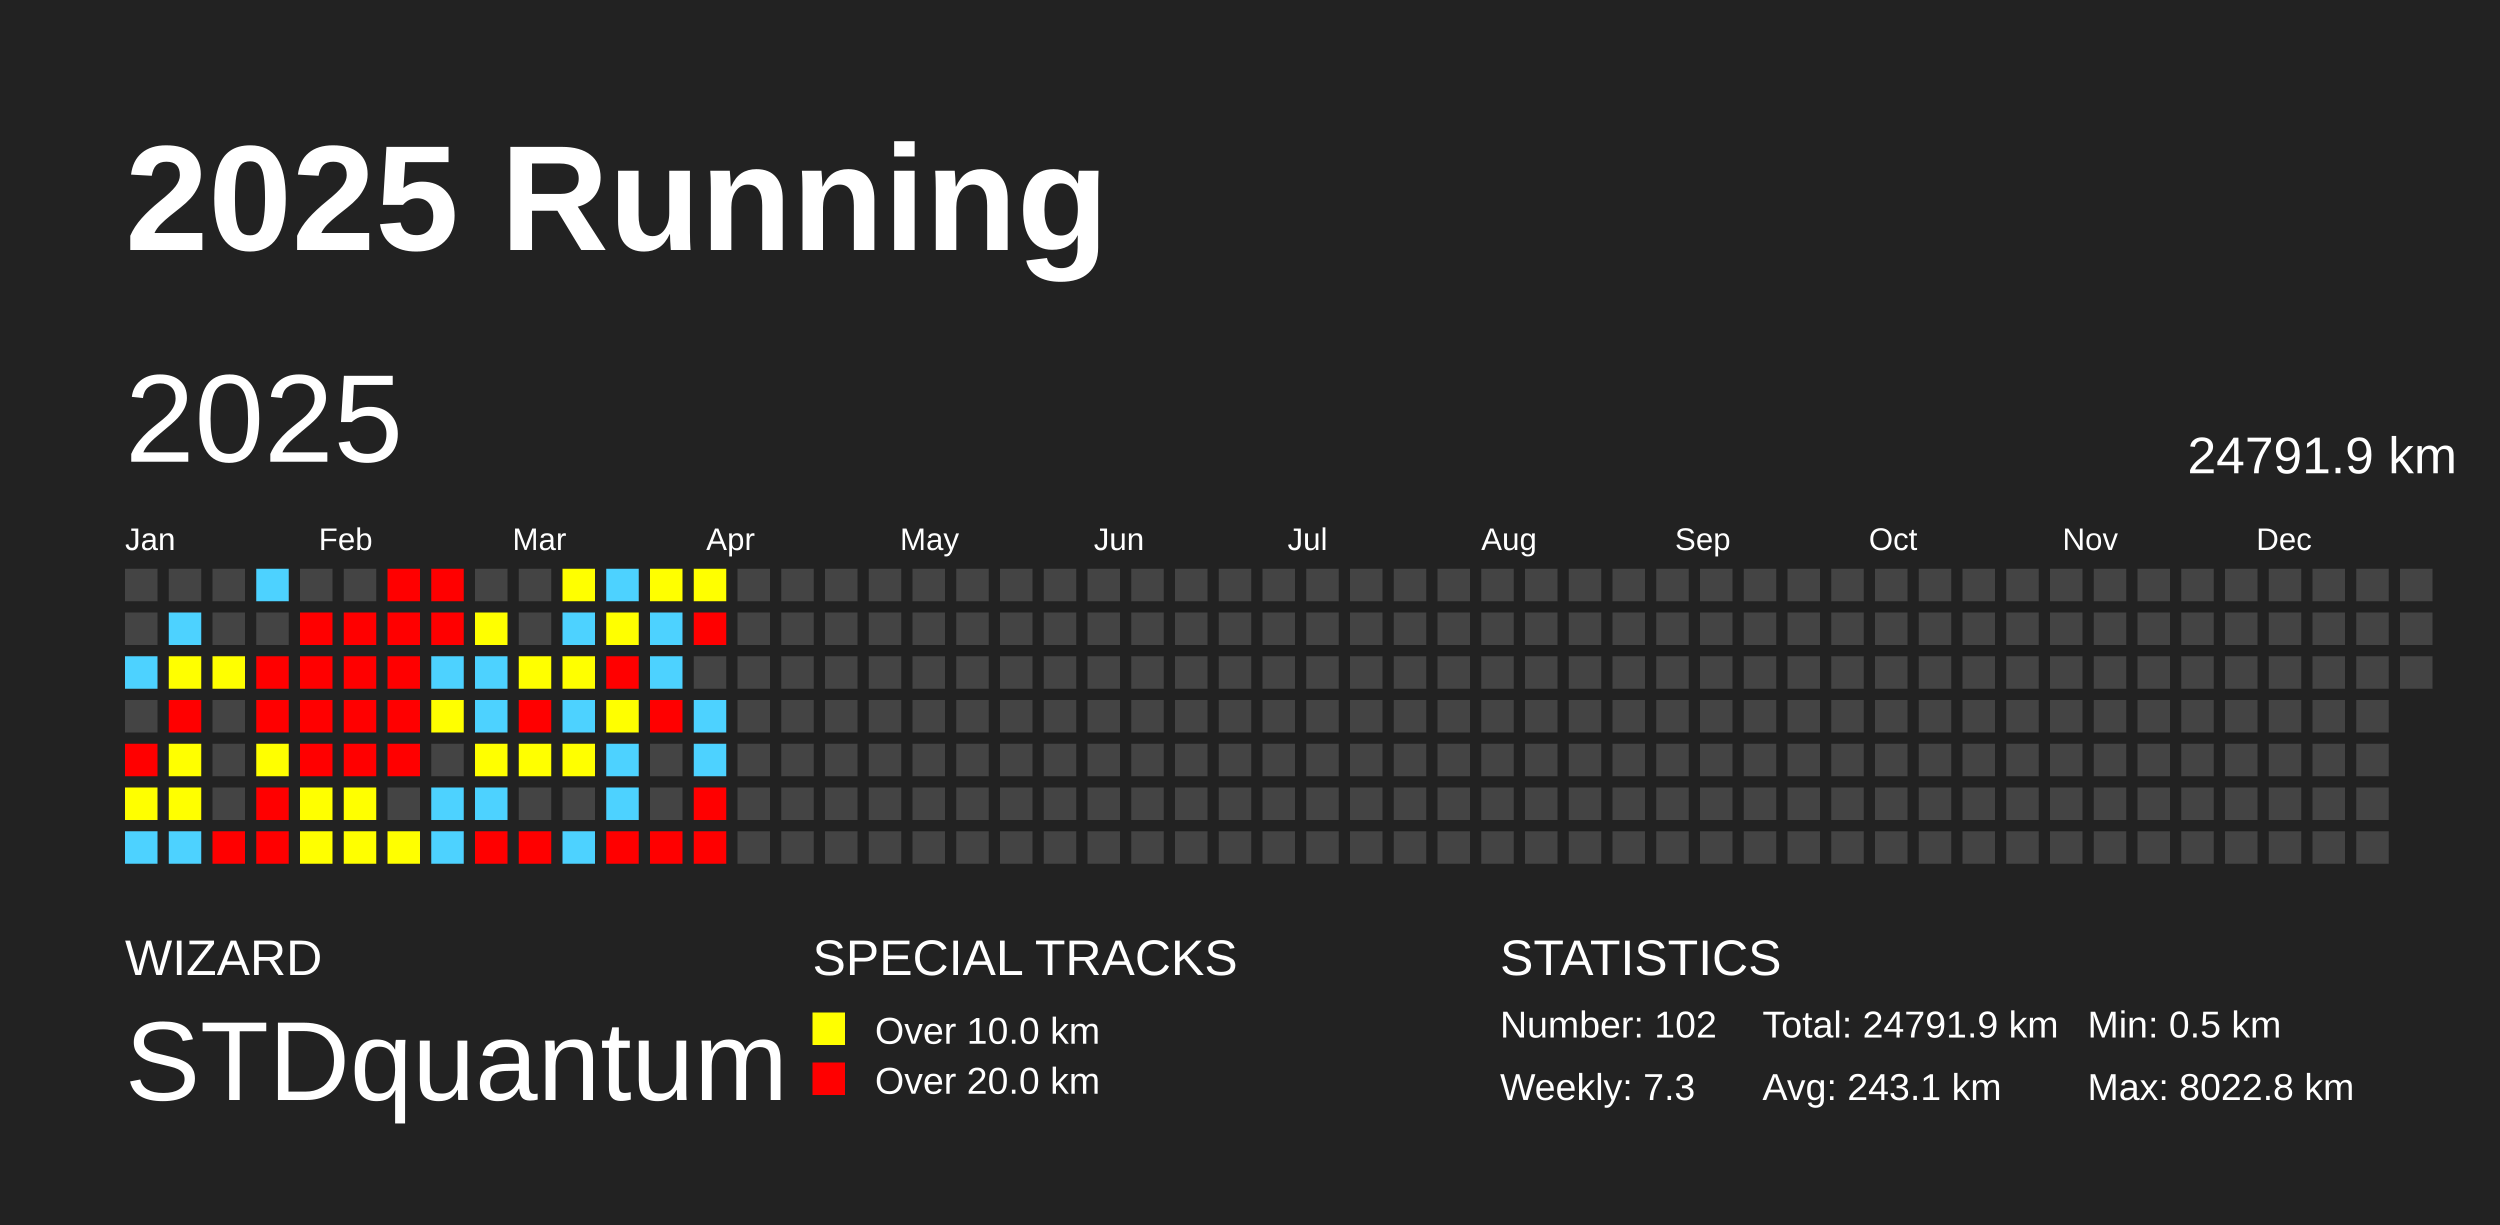
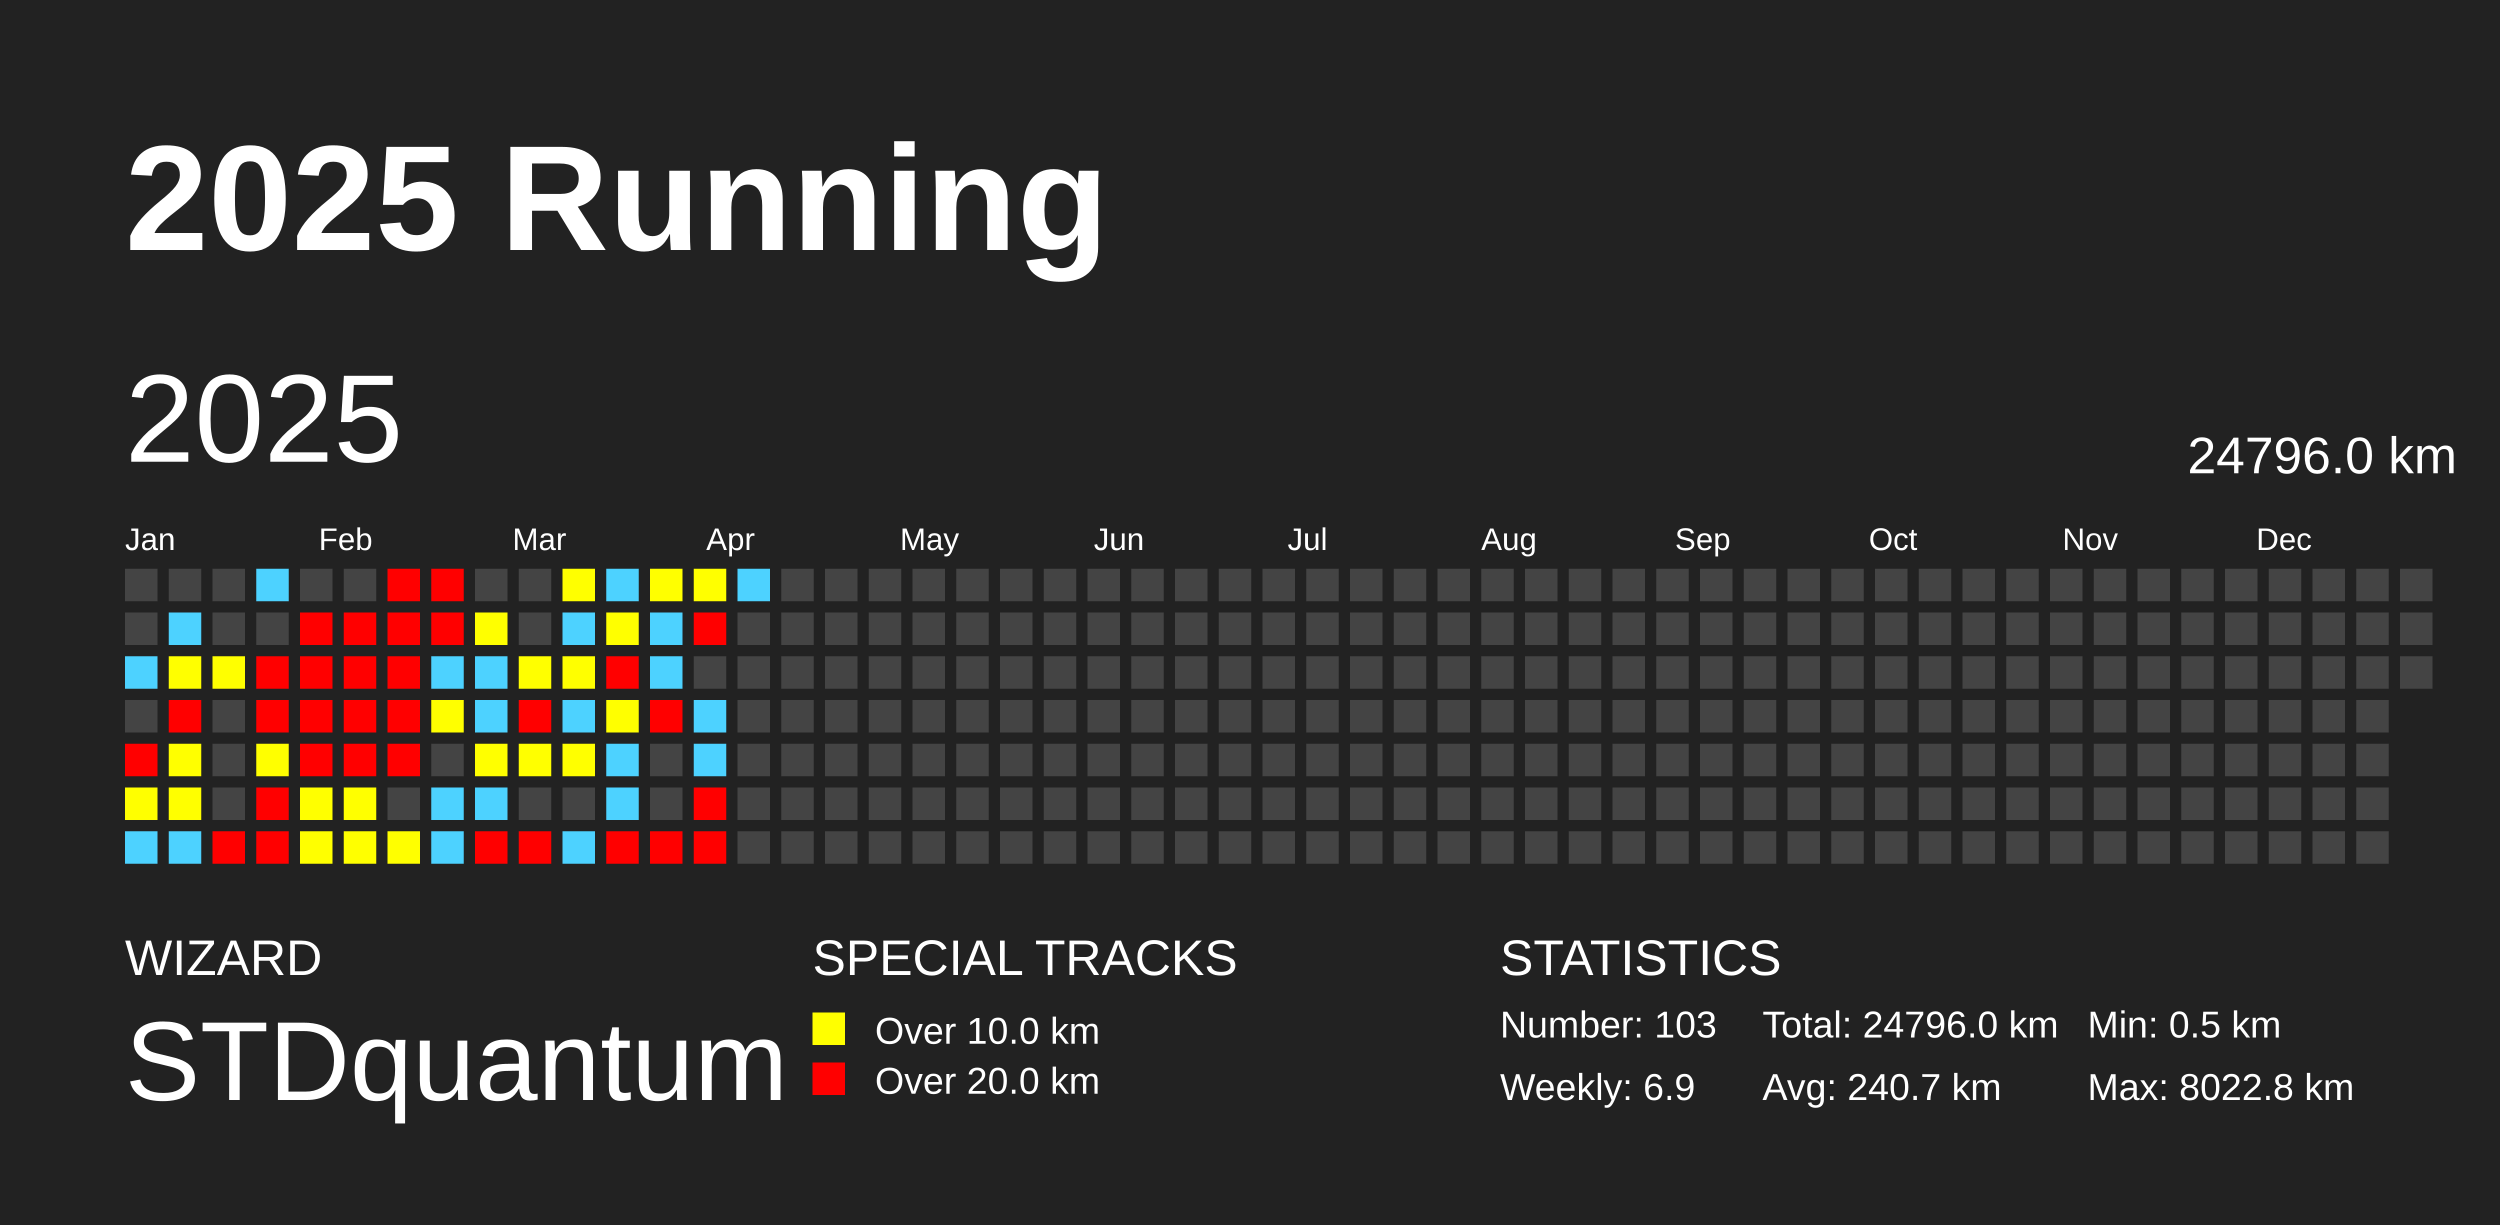
<svg xmlns="http://www.w3.org/2000/svg" baseProfile="full" height="98mm" version="1.1" viewBox="0,0,200,98" width="200mm">
  <defs />
  <rect fill="#222222" height="98" width="200" x="0" y="0" />
  <text fill="#FFFFFF" style="font-size:12px; font-family:Arial; font-weight:bold;" x="10" y="20">2025 Running</text>
  <text fill="#FFFFFF" style="font-size:4px; font-family:Arial" x="10" y="78">WIZARD</text>
  <text fill="#FFFFFF" style="font-size:9px; font-family:Arial" x="10" y="88">STDquantum</text>
  <text fill="#FFFFFF" style="font-size:4px; font-family:Arial" x="65" y="78">SPECIAL TRACKS</text>
  <rect fill="yellow" height="2.6" width="2.6" x="65" y="81" />
  <text fill="#FFFFFF" style="font-size:3px; font-family:Arial" x="70" y="83.5">Over 10.0 km</text>
  <rect fill="red" height="2.6" width="2.6" x="65" y="85" />
  <text fill="#FFFFFF" style="font-size:3px; font-family:Arial" x="70" y="87.5">Over 20.0 km</text>
  <text fill="#FFFFFF" style="font-size:4px; font-family:Arial" x="120" y="78">STATISTICS</text>
-   <text fill="#FFFFFF" style="font-size:3px; font-family:Arial" x="120" y="83">Number: 102</text>
-   <text fill="#FFFFFF" style="font-size:3px; font-family:Arial" x="120" y="88">Weekly: 7.3</text>
-   <text fill="#FFFFFF" style="font-size:3px; font-family:Arial" x="141" y="83">Total: 24791.9 km</text>
-   <text fill="#FFFFFF" style="font-size:3px; font-family:Arial" x="141" y="88">Avg: 243.1 km</text>
+   <text fill="#FFFFFF" style="font-size:3px; font-family:Arial" x="120" y="83">Number: 103</text>
+   <text fill="#FFFFFF" style="font-size:3px; font-family:Arial" x="120" y="88">Weekly: 6.9</text>
+   <text fill="#FFFFFF" style="font-size:3px; font-family:Arial" x="141" y="83">Total: 24796.0 km</text>
+   <text fill="#FFFFFF" style="font-size:3px; font-family:Arial" x="141" y="88">Avg: 240.7 km</text>
  <text fill="#FFFFFF" style="font-size:3px; font-family:Arial" x="167" y="83">Min: 0.5 km</text>
  <text fill="#FFFFFF" style="font-size:3px; font-family:Arial" x="167" y="88">Max: 8022.8 km</text>
  <text dominant-baseline="hanging" fill="#FFFFFF" style="font-size:10.0px; font-family:Arial;" x="10" y="30">2025</text>
-   <text dominant-baseline="hanging" fill="#FFFFFF" style="font-size:4.125px; font-family:Arial;" x="175" y="35">24791.9 km</text>
+   <text dominant-baseline="hanging" fill="#FFFFFF" style="font-size:4.125px; font-family:Arial;" x="175" y="35">24796.0 km</text>
  <text fill="#FFFFFF" style="font-size:2.5px; font-family:Arial" x="10.0" y="44">Jan</text>
  <text fill="#FFFFFF" style="font-size:2.5px; font-family:Arial" x="25.5" y="44">Feb</text>
  <text fill="#FFFFFF" style="font-size:2.5px; font-family:Arial" x="41.0" y="44">Mar</text>
  <text fill="#FFFFFF" style="font-size:2.5px; font-family:Arial" x="56.5" y="44">Apr</text>
  <text fill="#FFFFFF" style="font-size:2.5px; font-family:Arial" x="72.0" y="44">May</text>
  <text fill="#FFFFFF" style="font-size:2.5px; font-family:Arial" x="87.5" y="44">Jun</text>
  <text fill="#FFFFFF" style="font-size:2.5px; font-family:Arial" x="103.0" y="44">Jul</text>
  <text fill="#FFFFFF" style="font-size:2.5px; font-family:Arial" x="118.5" y="44">Aug</text>
  <text fill="#FFFFFF" style="font-size:2.5px; font-family:Arial" x="134.0" y="44">Sep</text>
  <text fill="#FFFFFF" style="font-size:2.5px; font-family:Arial" x="149.5" y="44">Oct</text>
  <text fill="#FFFFFF" style="font-size:2.5px; font-family:Arial" x="165.0" y="44">Nov</text>
  <text fill="#FFFFFF" style="font-size:2.5px; font-family:Arial" x="180.5" y="44">Dec</text>
  <rect fill="#444444" height="2.6" width="2.6" x="10.0" y="45.5" />
  <rect fill="#444444" height="2.6" width="2.6" x="10.0" y="49.0" />
  <rect fill="#4dd2ff" height="2.6" width="2.6" x="10.0" y="52.5" />
  <rect fill="#444444" height="2.6" width="2.6" x="10.0" y="56.0" />
  <rect fill="red" height="2.6" width="2.6" x="10.0" y="59.5" />
  <rect fill="#ffff00" height="2.6" width="2.6" x="10.0" y="63.0" />
  <rect fill="#4dd2ff" height="2.6" width="2.6" x="10.0" y="66.5" />
  <rect fill="#444444" height="2.6" width="2.6" x="13.5" y="45.5" />
  <rect fill="#4dd2ff" height="2.6" width="2.6" x="13.5" y="49.0" />
  <rect fill="#ffff00" height="2.6" width="2.6" x="13.5" y="52.5" />
  <rect fill="red" height="2.6" width="2.6" x="13.5" y="56.0" />
  <rect fill="#ffff00" height="2.6" width="2.6" x="13.5" y="59.5" />
  <rect fill="#ffff00" height="2.6" width="2.6" x="13.5" y="63.0" />
  <rect fill="#4dd2ff" height="2.6" width="2.6" x="13.5" y="66.5" />
  <rect fill="#444444" height="2.6" width="2.6" x="17.0" y="45.5" />
  <rect fill="#444444" height="2.6" width="2.6" x="17.0" y="49.0" />
  <rect fill="#ffff00" height="2.6" width="2.6" x="17.0" y="52.5" />
  <rect fill="#444444" height="2.6" width="2.6" x="17.0" y="56.0" />
  <rect fill="#444444" height="2.6" width="2.6" x="17.0" y="59.5" />
  <rect fill="#444444" height="2.6" width="2.6" x="17.0" y="63.0" />
  <rect fill="red" height="2.6" width="2.6" x="17.0" y="66.5" />
  <rect fill="#4dd2ff" height="2.6" width="2.6" x="20.5" y="45.5" />
  <rect fill="#444444" height="2.6" width="2.6" x="20.5" y="49.0" />
  <rect fill="red" height="2.6" width="2.6" x="20.5" y="52.5" />
  <rect fill="red" height="2.6" width="2.6" x="20.5" y="56.0" />
  <rect fill="#ffff00" height="2.6" width="2.6" x="20.5" y="59.5" />
  <rect fill="red" height="2.6" width="2.6" x="20.5" y="63.0" />
  <rect fill="red" height="2.6" width="2.6" x="20.5" y="66.5" />
  <rect fill="#444444" height="2.6" width="2.6" x="24.0" y="45.5" />
  <rect fill="red" height="2.6" width="2.6" x="24.0" y="49.0" />
  <rect fill="red" height="2.6" width="2.6" x="24.0" y="52.5" />
  <rect fill="red" height="2.6" width="2.6" x="24.0" y="56.0" />
  <rect fill="red" height="2.6" width="2.6" x="24.0" y="59.5" />
  <rect fill="#ffff00" height="2.6" width="2.6" x="24.0" y="63.0" />
  <rect fill="#ffff00" height="2.6" width="2.6" x="24.0" y="66.5" />
  <rect fill="#444444" height="2.6" width="2.6" x="27.5" y="45.5" />
  <rect fill="red" height="2.6" width="2.6" x="27.5" y="49.0" />
  <rect fill="red" height="2.6" width="2.6" x="27.5" y="52.5" />
  <rect fill="red" height="2.6" width="2.6" x="27.5" y="56.0" />
  <rect fill="red" height="2.6" width="2.6" x="27.5" y="59.5" />
  <rect fill="#ffff00" height="2.6" width="2.6" x="27.5" y="63.0" />
  <rect fill="#ffff00" height="2.6" width="2.6" x="27.5" y="66.5" />
  <rect fill="red" height="2.6" width="2.6" x="31.0" y="45.5" />
  <rect fill="red" height="2.6" width="2.6" x="31.0" y="49.0" />
  <rect fill="red" height="2.6" width="2.6" x="31.0" y="52.5" />
  <rect fill="red" height="2.6" width="2.6" x="31.0" y="56.0" />
  <rect fill="red" height="2.6" width="2.6" x="31.0" y="59.5" />
  <rect fill="#444444" height="2.6" width="2.6" x="31.0" y="63.0" />
  <rect fill="#ffff00" height="2.6" width="2.6" x="31.0" y="66.5" />
  <rect fill="red" height="2.6" width="2.6" x="34.5" y="45.5" />
  <rect fill="red" height="2.6" width="2.6" x="34.5" y="49.0" />
  <rect fill="#4dd2ff" height="2.6" width="2.6" x="34.5" y="52.5" />
  <rect fill="#ffff00" height="2.6" width="2.6" x="34.5" y="56.0" />
  <rect fill="#444444" height="2.6" width="2.6" x="34.5" y="59.5" />
  <rect fill="#4dd2ff" height="2.6" width="2.6" x="34.5" y="63.0" />
  <rect fill="#4dd2ff" height="2.6" width="2.6" x="34.5" y="66.5" />
  <rect fill="#444444" height="2.6" width="2.6" x="38.0" y="45.5" />
  <rect fill="#ffff00" height="2.6" width="2.6" x="38.0" y="49.0" />
  <rect fill="#4dd2ff" height="2.6" width="2.6" x="38.0" y="52.5" />
  <rect fill="#4dd2ff" height="2.6" width="2.6" x="38.0" y="56.0" />
  <rect fill="#ffff00" height="2.6" width="2.6" x="38.0" y="59.5" />
  <rect fill="#4dd2ff" height="2.6" width="2.6" x="38.0" y="63.0" />
  <rect fill="red" height="2.6" width="2.6" x="38.0" y="66.5" />
  <rect fill="#444444" height="2.6" width="2.6" x="41.5" y="45.5" />
  <rect fill="#444444" height="2.6" width="2.6" x="41.5" y="49.0" />
  <rect fill="#ffff00" height="2.6" width="2.6" x="41.5" y="52.5" />
  <rect fill="red" height="2.6" width="2.6" x="41.5" y="56.0" />
  <rect fill="#ffff00" height="2.6" width="2.6" x="41.5" y="59.5" />
  <rect fill="#444444" height="2.6" width="2.6" x="41.5" y="63.0" />
  <rect fill="red" height="2.6" width="2.6" x="41.5" y="66.5" />
  <rect fill="#ffff00" height="2.6" width="2.6" x="45.0" y="45.5" />
  <rect fill="#4dd2ff" height="2.6" width="2.6" x="45.0" y="49.0" />
  <rect fill="#ffff00" height="2.6" width="2.6" x="45.0" y="52.5" />
  <rect fill="#4dd2ff" height="2.6" width="2.6" x="45.0" y="56.0" />
  <rect fill="#ffff00" height="2.6" width="2.6" x="45.0" y="59.5" />
  <rect fill="#444444" height="2.6" width="2.6" x="45.0" y="63.0" />
  <rect fill="#4dd2ff" height="2.6" width="2.6" x="45.0" y="66.5" />
  <rect fill="#4dd2ff" height="2.6" width="2.6" x="48.5" y="45.5" />
  <rect fill="#ffff00" height="2.6" width="2.6" x="48.5" y="49.0" />
  <rect fill="red" height="2.6" width="2.6" x="48.5" y="52.5" />
  <rect fill="#ffff00" height="2.6" width="2.6" x="48.5" y="56.0" />
  <rect fill="#4dd2ff" height="2.6" width="2.6" x="48.5" y="59.5" />
  <rect fill="#4dd2ff" height="2.6" width="2.6" x="48.5" y="63.0" />
  <rect fill="red" height="2.6" width="2.6" x="48.5" y="66.5" />
  <rect fill="#ffff00" height="2.6" width="2.6" x="52.0" y="45.5" />
  <rect fill="#4dd2ff" height="2.6" width="2.6" x="52.0" y="49.0" />
  <rect fill="#4dd2ff" height="2.6" width="2.6" x="52.0" y="52.5" />
  <rect fill="red" height="2.6" width="2.6" x="52.0" y="56.0" />
  <rect fill="#444444" height="2.6" width="2.6" x="52.0" y="59.5" />
  <rect fill="#444444" height="2.6" width="2.6" x="52.0" y="63.0" />
  <rect fill="red" height="2.6" width="2.6" x="52.0" y="66.5" />
  <rect fill="#ffff00" height="2.6" width="2.6" x="55.5" y="45.5" />
  <rect fill="red" height="2.6" width="2.6" x="55.5" y="49.0" />
  <rect fill="#444444" height="2.6" width="2.6" x="55.5" y="52.5" />
  <rect fill="#4dd2ff" height="2.6" width="2.6" x="55.5" y="56.0" />
  <rect fill="#4dd2ff" height="2.6" width="2.6" x="55.5" y="59.5" />
  <rect fill="red" height="2.6" width="2.6" x="55.5" y="63.0" />
  <rect fill="red" height="2.6" width="2.6" x="55.5" y="66.5" />
-   <rect fill="#444444" height="2.6" width="2.6" x="59.0" y="45.5" />
+   <rect fill="#4dd2ff" height="2.6" width="2.6" x="59.0" y="45.5" />
  <rect fill="#444444" height="2.6" width="2.6" x="59.0" y="49.0" />
  <rect fill="#444444" height="2.6" width="2.6" x="59.0" y="52.5" />
  <rect fill="#444444" height="2.6" width="2.6" x="59.0" y="56.0" />
  <rect fill="#444444" height="2.6" width="2.6" x="59.0" y="59.5" />
  <rect fill="#444444" height="2.6" width="2.6" x="59.0" y="63.0" />
  <rect fill="#444444" height="2.6" width="2.6" x="59.0" y="66.5" />
  <rect fill="#444444" height="2.6" width="2.6" x="62.5" y="45.5" />
  <rect fill="#444444" height="2.6" width="2.6" x="62.5" y="49.0" />
  <rect fill="#444444" height="2.6" width="2.6" x="62.5" y="52.5" />
  <rect fill="#444444" height="2.6" width="2.6" x="62.5" y="56.0" />
  <rect fill="#444444" height="2.6" width="2.6" x="62.5" y="59.5" />
  <rect fill="#444444" height="2.6" width="2.6" x="62.5" y="63.0" />
  <rect fill="#444444" height="2.6" width="2.6" x="62.5" y="66.5" />
  <rect fill="#444444" height="2.6" width="2.6" x="66.0" y="45.5" />
  <rect fill="#444444" height="2.6" width="2.6" x="66.0" y="49.0" />
  <rect fill="#444444" height="2.6" width="2.6" x="66.0" y="52.5" />
  <rect fill="#444444" height="2.6" width="2.6" x="66.0" y="56.0" />
  <rect fill="#444444" height="2.6" width="2.6" x="66.0" y="59.5" />
  <rect fill="#444444" height="2.6" width="2.6" x="66.0" y="63.0" />
  <rect fill="#444444" height="2.6" width="2.6" x="66.0" y="66.5" />
  <rect fill="#444444" height="2.6" width="2.6" x="69.5" y="45.5" />
  <rect fill="#444444" height="2.6" width="2.6" x="69.5" y="49.0" />
  <rect fill="#444444" height="2.6" width="2.6" x="69.5" y="52.5" />
  <rect fill="#444444" height="2.6" width="2.6" x="69.5" y="56.0" />
  <rect fill="#444444" height="2.6" width="2.6" x="69.5" y="59.5" />
  <rect fill="#444444" height="2.6" width="2.6" x="69.5" y="63.0" />
  <rect fill="#444444" height="2.6" width="2.6" x="69.5" y="66.5" />
  <rect fill="#444444" height="2.6" width="2.6" x="73.0" y="45.5" />
  <rect fill="#444444" height="2.6" width="2.6" x="73.0" y="49.0" />
  <rect fill="#444444" height="2.6" width="2.6" x="73.0" y="52.5" />
  <rect fill="#444444" height="2.6" width="2.6" x="73.0" y="56.0" />
  <rect fill="#444444" height="2.6" width="2.6" x="73.0" y="59.5" />
  <rect fill="#444444" height="2.6" width="2.6" x="73.0" y="63.0" />
  <rect fill="#444444" height="2.6" width="2.6" x="73.0" y="66.5" />
  <rect fill="#444444" height="2.6" width="2.6" x="76.5" y="45.5" />
  <rect fill="#444444" height="2.6" width="2.6" x="76.5" y="49.0" />
  <rect fill="#444444" height="2.6" width="2.6" x="76.5" y="52.5" />
  <rect fill="#444444" height="2.6" width="2.6" x="76.5" y="56.0" />
  <rect fill="#444444" height="2.6" width="2.6" x="76.5" y="59.5" />
  <rect fill="#444444" height="2.6" width="2.6" x="76.5" y="63.0" />
  <rect fill="#444444" height="2.6" width="2.6" x="76.5" y="66.5" />
  <rect fill="#444444" height="2.6" width="2.6" x="80.0" y="45.5" />
  <rect fill="#444444" height="2.6" width="2.6" x="80.0" y="49.0" />
  <rect fill="#444444" height="2.6" width="2.6" x="80.0" y="52.5" />
  <rect fill="#444444" height="2.6" width="2.6" x="80.0" y="56.0" />
  <rect fill="#444444" height="2.6" width="2.6" x="80.0" y="59.5" />
  <rect fill="#444444" height="2.6" width="2.6" x="80.0" y="63.0" />
  <rect fill="#444444" height="2.6" width="2.6" x="80.0" y="66.5" />
  <rect fill="#444444" height="2.6" width="2.6" x="83.5" y="45.5" />
  <rect fill="#444444" height="2.6" width="2.6" x="83.5" y="49.0" />
  <rect fill="#444444" height="2.6" width="2.6" x="83.5" y="52.5" />
  <rect fill="#444444" height="2.6" width="2.6" x="83.5" y="56.0" />
  <rect fill="#444444" height="2.6" width="2.6" x="83.5" y="59.5" />
  <rect fill="#444444" height="2.6" width="2.6" x="83.5" y="63.0" />
  <rect fill="#444444" height="2.6" width="2.6" x="83.5" y="66.5" />
  <rect fill="#444444" height="2.6" width="2.6" x="87.0" y="45.5" />
  <rect fill="#444444" height="2.6" width="2.6" x="87.0" y="49.0" />
  <rect fill="#444444" height="2.6" width="2.6" x="87.0" y="52.5" />
  <rect fill="#444444" height="2.6" width="2.6" x="87.0" y="56.0" />
  <rect fill="#444444" height="2.6" width="2.6" x="87.0" y="59.5" />
  <rect fill="#444444" height="2.6" width="2.6" x="87.0" y="63.0" />
  <rect fill="#444444" height="2.6" width="2.6" x="87.0" y="66.5" />
  <rect fill="#444444" height="2.6" width="2.6" x="90.5" y="45.5" />
  <rect fill="#444444" height="2.6" width="2.6" x="90.5" y="49.0" />
  <rect fill="#444444" height="2.6" width="2.6" x="90.5" y="52.5" />
  <rect fill="#444444" height="2.6" width="2.6" x="90.5" y="56.0" />
  <rect fill="#444444" height="2.6" width="2.6" x="90.5" y="59.5" />
  <rect fill="#444444" height="2.6" width="2.6" x="90.5" y="63.0" />
  <rect fill="#444444" height="2.6" width="2.6" x="90.5" y="66.5" />
  <rect fill="#444444" height="2.6" width="2.6" x="94.0" y="45.5" />
  <rect fill="#444444" height="2.6" width="2.6" x="94.0" y="49.0" />
  <rect fill="#444444" height="2.6" width="2.6" x="94.0" y="52.5" />
  <rect fill="#444444" height="2.6" width="2.6" x="94.0" y="56.0" />
  <rect fill="#444444" height="2.6" width="2.6" x="94.0" y="59.5" />
  <rect fill="#444444" height="2.6" width="2.6" x="94.0" y="63.0" />
  <rect fill="#444444" height="2.6" width="2.6" x="94.0" y="66.5" />
  <rect fill="#444444" height="2.6" width="2.6" x="97.5" y="45.5" />
  <rect fill="#444444" height="2.6" width="2.6" x="97.5" y="49.0" />
  <rect fill="#444444" height="2.6" width="2.6" x="97.5" y="52.5" />
  <rect fill="#444444" height="2.6" width="2.6" x="97.5" y="56.0" />
  <rect fill="#444444" height="2.6" width="2.6" x="97.5" y="59.5" />
  <rect fill="#444444" height="2.6" width="2.6" x="97.5" y="63.0" />
  <rect fill="#444444" height="2.6" width="2.6" x="97.5" y="66.5" />
  <rect fill="#444444" height="2.6" width="2.6" x="101.0" y="45.5" />
  <rect fill="#444444" height="2.6" width="2.6" x="101.0" y="49.0" />
  <rect fill="#444444" height="2.6" width="2.6" x="101.0" y="52.5" />
  <rect fill="#444444" height="2.6" width="2.6" x="101.0" y="56.0" />
  <rect fill="#444444" height="2.6" width="2.6" x="101.0" y="59.5" />
  <rect fill="#444444" height="2.6" width="2.6" x="101.0" y="63.0" />
  <rect fill="#444444" height="2.6" width="2.6" x="101.0" y="66.5" />
  <rect fill="#444444" height="2.6" width="2.6" x="104.5" y="45.5" />
  <rect fill="#444444" height="2.6" width="2.6" x="104.5" y="49.0" />
  <rect fill="#444444" height="2.6" width="2.6" x="104.5" y="52.5" />
  <rect fill="#444444" height="2.6" width="2.6" x="104.5" y="56.0" />
  <rect fill="#444444" height="2.6" width="2.6" x="104.5" y="59.5" />
  <rect fill="#444444" height="2.6" width="2.6" x="104.5" y="63.0" />
  <rect fill="#444444" height="2.6" width="2.6" x="104.5" y="66.5" />
  <rect fill="#444444" height="2.6" width="2.6" x="108.0" y="45.5" />
  <rect fill="#444444" height="2.6" width="2.6" x="108.0" y="49.0" />
  <rect fill="#444444" height="2.6" width="2.6" x="108.0" y="52.5" />
  <rect fill="#444444" height="2.6" width="2.6" x="108.0" y="56.0" />
  <rect fill="#444444" height="2.6" width="2.6" x="108.0" y="59.5" />
  <rect fill="#444444" height="2.6" width="2.6" x="108.0" y="63.0" />
  <rect fill="#444444" height="2.6" width="2.6" x="108.0" y="66.5" />
  <rect fill="#444444" height="2.6" width="2.6" x="111.5" y="45.5" />
  <rect fill="#444444" height="2.6" width="2.6" x="111.5" y="49.0" />
  <rect fill="#444444" height="2.6" width="2.6" x="111.5" y="52.5" />
  <rect fill="#444444" height="2.6" width="2.6" x="111.5" y="56.0" />
  <rect fill="#444444" height="2.6" width="2.6" x="111.5" y="59.5" />
  <rect fill="#444444" height="2.6" width="2.6" x="111.5" y="63.0" />
  <rect fill="#444444" height="2.6" width="2.6" x="111.5" y="66.5" />
  <rect fill="#444444" height="2.6" width="2.6" x="115.0" y="45.5" />
  <rect fill="#444444" height="2.6" width="2.6" x="115.0" y="49.0" />
  <rect fill="#444444" height="2.6" width="2.6" x="115.0" y="52.5" />
  <rect fill="#444444" height="2.6" width="2.6" x="115.0" y="56.0" />
  <rect fill="#444444" height="2.6" width="2.6" x="115.0" y="59.5" />
  <rect fill="#444444" height="2.6" width="2.6" x="115.0" y="63.0" />
  <rect fill="#444444" height="2.6" width="2.6" x="115.0" y="66.5" />
  <rect fill="#444444" height="2.6" width="2.6" x="118.5" y="45.5" />
  <rect fill="#444444" height="2.6" width="2.6" x="118.5" y="49.0" />
  <rect fill="#444444" height="2.6" width="2.6" x="118.5" y="52.5" />
  <rect fill="#444444" height="2.6" width="2.6" x="118.5" y="56.0" />
  <rect fill="#444444" height="2.6" width="2.6" x="118.5" y="59.5" />
  <rect fill="#444444" height="2.6" width="2.6" x="118.5" y="63.0" />
  <rect fill="#444444" height="2.6" width="2.6" x="118.5" y="66.5" />
  <rect fill="#444444" height="2.6" width="2.6" x="122.0" y="45.5" />
  <rect fill="#444444" height="2.6" width="2.6" x="122.0" y="49.0" />
  <rect fill="#444444" height="2.6" width="2.6" x="122.0" y="52.5" />
  <rect fill="#444444" height="2.6" width="2.6" x="122.0" y="56.0" />
  <rect fill="#444444" height="2.6" width="2.6" x="122.0" y="59.5" />
  <rect fill="#444444" height="2.6" width="2.6" x="122.0" y="63.0" />
  <rect fill="#444444" height="2.6" width="2.6" x="122.0" y="66.5" />
  <rect fill="#444444" height="2.6" width="2.6" x="125.5" y="45.5" />
  <rect fill="#444444" height="2.6" width="2.6" x="125.5" y="49.0" />
  <rect fill="#444444" height="2.6" width="2.6" x="125.5" y="52.5" />
  <rect fill="#444444" height="2.6" width="2.6" x="125.5" y="56.0" />
  <rect fill="#444444" height="2.6" width="2.6" x="125.5" y="59.5" />
  <rect fill="#444444" height="2.6" width="2.6" x="125.5" y="63.0" />
  <rect fill="#444444" height="2.6" width="2.6" x="125.5" y="66.5" />
  <rect fill="#444444" height="2.6" width="2.6" x="129.0" y="45.5" />
  <rect fill="#444444" height="2.6" width="2.6" x="129.0" y="49.0" />
  <rect fill="#444444" height="2.6" width="2.6" x="129.0" y="52.5" />
  <rect fill="#444444" height="2.6" width="2.6" x="129.0" y="56.0" />
  <rect fill="#444444" height="2.6" width="2.6" x="129.0" y="59.5" />
  <rect fill="#444444" height="2.6" width="2.6" x="129.0" y="63.0" />
  <rect fill="#444444" height="2.6" width="2.6" x="129.0" y="66.5" />
  <rect fill="#444444" height="2.6" width="2.6" x="132.5" y="45.5" />
  <rect fill="#444444" height="2.6" width="2.6" x="132.5" y="49.0" />
  <rect fill="#444444" height="2.6" width="2.6" x="132.5" y="52.5" />
  <rect fill="#444444" height="2.6" width="2.6" x="132.5" y="56.0" />
  <rect fill="#444444" height="2.6" width="2.6" x="132.5" y="59.5" />
  <rect fill="#444444" height="2.6" width="2.6" x="132.5" y="63.0" />
  <rect fill="#444444" height="2.6" width="2.6" x="132.5" y="66.5" />
  <rect fill="#444444" height="2.6" width="2.6" x="136.0" y="45.5" />
  <rect fill="#444444" height="2.6" width="2.6" x="136.0" y="49.0" />
  <rect fill="#444444" height="2.6" width="2.6" x="136.0" y="52.5" />
  <rect fill="#444444" height="2.6" width="2.6" x="136.0" y="56.0" />
  <rect fill="#444444" height="2.6" width="2.6" x="136.0" y="59.5" />
  <rect fill="#444444" height="2.6" width="2.6" x="136.0" y="63.0" />
  <rect fill="#444444" height="2.6" width="2.6" x="136.0" y="66.5" />
  <rect fill="#444444" height="2.6" width="2.6" x="139.5" y="45.5" />
  <rect fill="#444444" height="2.6" width="2.6" x="139.5" y="49.0" />
  <rect fill="#444444" height="2.6" width="2.6" x="139.5" y="52.5" />
  <rect fill="#444444" height="2.6" width="2.6" x="139.5" y="56.0" />
  <rect fill="#444444" height="2.6" width="2.6" x="139.5" y="59.5" />
  <rect fill="#444444" height="2.6" width="2.6" x="139.5" y="63.0" />
  <rect fill="#444444" height="2.6" width="2.6" x="139.5" y="66.5" />
  <rect fill="#444444" height="2.6" width="2.6" x="143.0" y="45.5" />
  <rect fill="#444444" height="2.6" width="2.6" x="143.0" y="49.0" />
  <rect fill="#444444" height="2.6" width="2.6" x="143.0" y="52.5" />
  <rect fill="#444444" height="2.6" width="2.6" x="143.0" y="56.0" />
  <rect fill="#444444" height="2.6" width="2.6" x="143.0" y="59.5" />
  <rect fill="#444444" height="2.6" width="2.6" x="143.0" y="63.0" />
  <rect fill="#444444" height="2.6" width="2.6" x="143.0" y="66.5" />
  <rect fill="#444444" height="2.6" width="2.6" x="146.5" y="45.5" />
  <rect fill="#444444" height="2.6" width="2.6" x="146.5" y="49.0" />
  <rect fill="#444444" height="2.6" width="2.6" x="146.5" y="52.5" />
  <rect fill="#444444" height="2.6" width="2.6" x="146.5" y="56.0" />
  <rect fill="#444444" height="2.6" width="2.6" x="146.5" y="59.5" />
  <rect fill="#444444" height="2.6" width="2.6" x="146.5" y="63.0" />
  <rect fill="#444444" height="2.6" width="2.6" x="146.5" y="66.5" />
  <rect fill="#444444" height="2.6" width="2.6" x="150.0" y="45.5" />
  <rect fill="#444444" height="2.6" width="2.6" x="150.0" y="49.0" />
  <rect fill="#444444" height="2.6" width="2.6" x="150.0" y="52.5" />
  <rect fill="#444444" height="2.6" width="2.6" x="150.0" y="56.0" />
  <rect fill="#444444" height="2.6" width="2.6" x="150.0" y="59.5" />
  <rect fill="#444444" height="2.6" width="2.6" x="150.0" y="63.0" />
  <rect fill="#444444" height="2.6" width="2.6" x="150.0" y="66.5" />
  <rect fill="#444444" height="2.6" width="2.6" x="153.5" y="45.5" />
  <rect fill="#444444" height="2.6" width="2.6" x="153.5" y="49.0" />
  <rect fill="#444444" height="2.6" width="2.6" x="153.5" y="52.5" />
  <rect fill="#444444" height="2.6" width="2.6" x="153.5" y="56.0" />
  <rect fill="#444444" height="2.6" width="2.6" x="153.5" y="59.5" />
  <rect fill="#444444" height="2.6" width="2.6" x="153.5" y="63.0" />
  <rect fill="#444444" height="2.6" width="2.6" x="153.5" y="66.5" />
  <rect fill="#444444" height="2.6" width="2.6" x="157.0" y="45.5" />
  <rect fill="#444444" height="2.6" width="2.6" x="157.0" y="49.0" />
  <rect fill="#444444" height="2.6" width="2.6" x="157.0" y="52.5" />
  <rect fill="#444444" height="2.6" width="2.6" x="157.0" y="56.0" />
  <rect fill="#444444" height="2.6" width="2.6" x="157.0" y="59.5" />
  <rect fill="#444444" height="2.6" width="2.6" x="157.0" y="63.0" />
  <rect fill="#444444" height="2.6" width="2.6" x="157.0" y="66.5" />
  <rect fill="#444444" height="2.6" width="2.6" x="160.5" y="45.5" />
  <rect fill="#444444" height="2.6" width="2.6" x="160.5" y="49.0" />
  <rect fill="#444444" height="2.6" width="2.6" x="160.5" y="52.5" />
  <rect fill="#444444" height="2.6" width="2.6" x="160.5" y="56.0" />
  <rect fill="#444444" height="2.6" width="2.6" x="160.5" y="59.5" />
  <rect fill="#444444" height="2.6" width="2.6" x="160.5" y="63.0" />
  <rect fill="#444444" height="2.6" width="2.6" x="160.5" y="66.5" />
  <rect fill="#444444" height="2.6" width="2.6" x="164.0" y="45.5" />
  <rect fill="#444444" height="2.6" width="2.6" x="164.0" y="49.0" />
  <rect fill="#444444" height="2.6" width="2.6" x="164.0" y="52.5" />
  <rect fill="#444444" height="2.6" width="2.6" x="164.0" y="56.0" />
  <rect fill="#444444" height="2.6" width="2.6" x="164.0" y="59.5" />
  <rect fill="#444444" height="2.6" width="2.6" x="164.0" y="63.0" />
  <rect fill="#444444" height="2.6" width="2.6" x="164.0" y="66.5" />
  <rect fill="#444444" height="2.6" width="2.6" x="167.5" y="45.5" />
  <rect fill="#444444" height="2.6" width="2.6" x="167.5" y="49.0" />
  <rect fill="#444444" height="2.6" width="2.6" x="167.5" y="52.5" />
  <rect fill="#444444" height="2.6" width="2.6" x="167.5" y="56.0" />
  <rect fill="#444444" height="2.6" width="2.6" x="167.5" y="59.5" />
  <rect fill="#444444" height="2.6" width="2.6" x="167.5" y="63.0" />
  <rect fill="#444444" height="2.6" width="2.6" x="167.5" y="66.5" />
  <rect fill="#444444" height="2.6" width="2.6" x="171.0" y="45.5" />
  <rect fill="#444444" height="2.6" width="2.6" x="171.0" y="49.0" />
  <rect fill="#444444" height="2.6" width="2.6" x="171.0" y="52.5" />
  <rect fill="#444444" height="2.6" width="2.6" x="171.0" y="56.0" />
  <rect fill="#444444" height="2.6" width="2.6" x="171.0" y="59.5" />
  <rect fill="#444444" height="2.6" width="2.6" x="171.0" y="63.0" />
  <rect fill="#444444" height="2.6" width="2.6" x="171.0" y="66.5" />
  <rect fill="#444444" height="2.6" width="2.6" x="174.5" y="45.5" />
  <rect fill="#444444" height="2.6" width="2.6" x="174.5" y="49.0" />
  <rect fill="#444444" height="2.6" width="2.6" x="174.5" y="52.5" />
  <rect fill="#444444" height="2.6" width="2.6" x="174.5" y="56.0" />
  <rect fill="#444444" height="2.6" width="2.6" x="174.5" y="59.5" />
  <rect fill="#444444" height="2.6" width="2.6" x="174.5" y="63.0" />
  <rect fill="#444444" height="2.6" width="2.6" x="174.5" y="66.5" />
  <rect fill="#444444" height="2.6" width="2.6" x="178.0" y="45.5" />
  <rect fill="#444444" height="2.6" width="2.6" x="178.0" y="49.0" />
  <rect fill="#444444" height="2.6" width="2.6" x="178.0" y="52.5" />
  <rect fill="#444444" height="2.6" width="2.6" x="178.0" y="56.0" />
  <rect fill="#444444" height="2.6" width="2.6" x="178.0" y="59.5" />
  <rect fill="#444444" height="2.6" width="2.6" x="178.0" y="63.0" />
  <rect fill="#444444" height="2.6" width="2.6" x="178.0" y="66.5" />
  <rect fill="#444444" height="2.6" width="2.6" x="181.5" y="45.5" />
  <rect fill="#444444" height="2.6" width="2.6" x="181.5" y="49.0" />
  <rect fill="#444444" height="2.6" width="2.6" x="181.5" y="52.5" />
  <rect fill="#444444" height="2.6" width="2.6" x="181.5" y="56.0" />
  <rect fill="#444444" height="2.6" width="2.6" x="181.5" y="59.5" />
  <rect fill="#444444" height="2.6" width="2.6" x="181.5" y="63.0" />
  <rect fill="#444444" height="2.6" width="2.6" x="181.5" y="66.5" />
  <rect fill="#444444" height="2.6" width="2.6" x="185.0" y="45.5" />
  <rect fill="#444444" height="2.6" width="2.6" x="185.0" y="49.0" />
  <rect fill="#444444" height="2.6" width="2.6" x="185.0" y="52.5" />
  <rect fill="#444444" height="2.6" width="2.6" x="185.0" y="56.0" />
  <rect fill="#444444" height="2.6" width="2.6" x="185.0" y="59.5" />
  <rect fill="#444444" height="2.6" width="2.6" x="185.0" y="63.0" />
  <rect fill="#444444" height="2.6" width="2.6" x="185.0" y="66.5" />
  <rect fill="#444444" height="2.6" width="2.6" x="188.5" y="45.5" />
  <rect fill="#444444" height="2.6" width="2.6" x="188.5" y="49.0" />
  <rect fill="#444444" height="2.6" width="2.6" x="188.5" y="52.5" />
  <rect fill="#444444" height="2.6" width="2.6" x="188.5" y="56.0" />
  <rect fill="#444444" height="2.6" width="2.6" x="188.5" y="59.5" />
  <rect fill="#444444" height="2.6" width="2.6" x="188.5" y="63.0" />
  <rect fill="#444444" height="2.6" width="2.6" x="188.5" y="66.5" />
  <rect fill="#444444" height="2.6" width="2.6" x="192.0" y="45.5" />
  <rect fill="#444444" height="2.6" width="2.6" x="192.0" y="49.0" />
  <rect fill="#444444" height="2.6" width="2.6" x="192.0" y="52.5" />
</svg>
